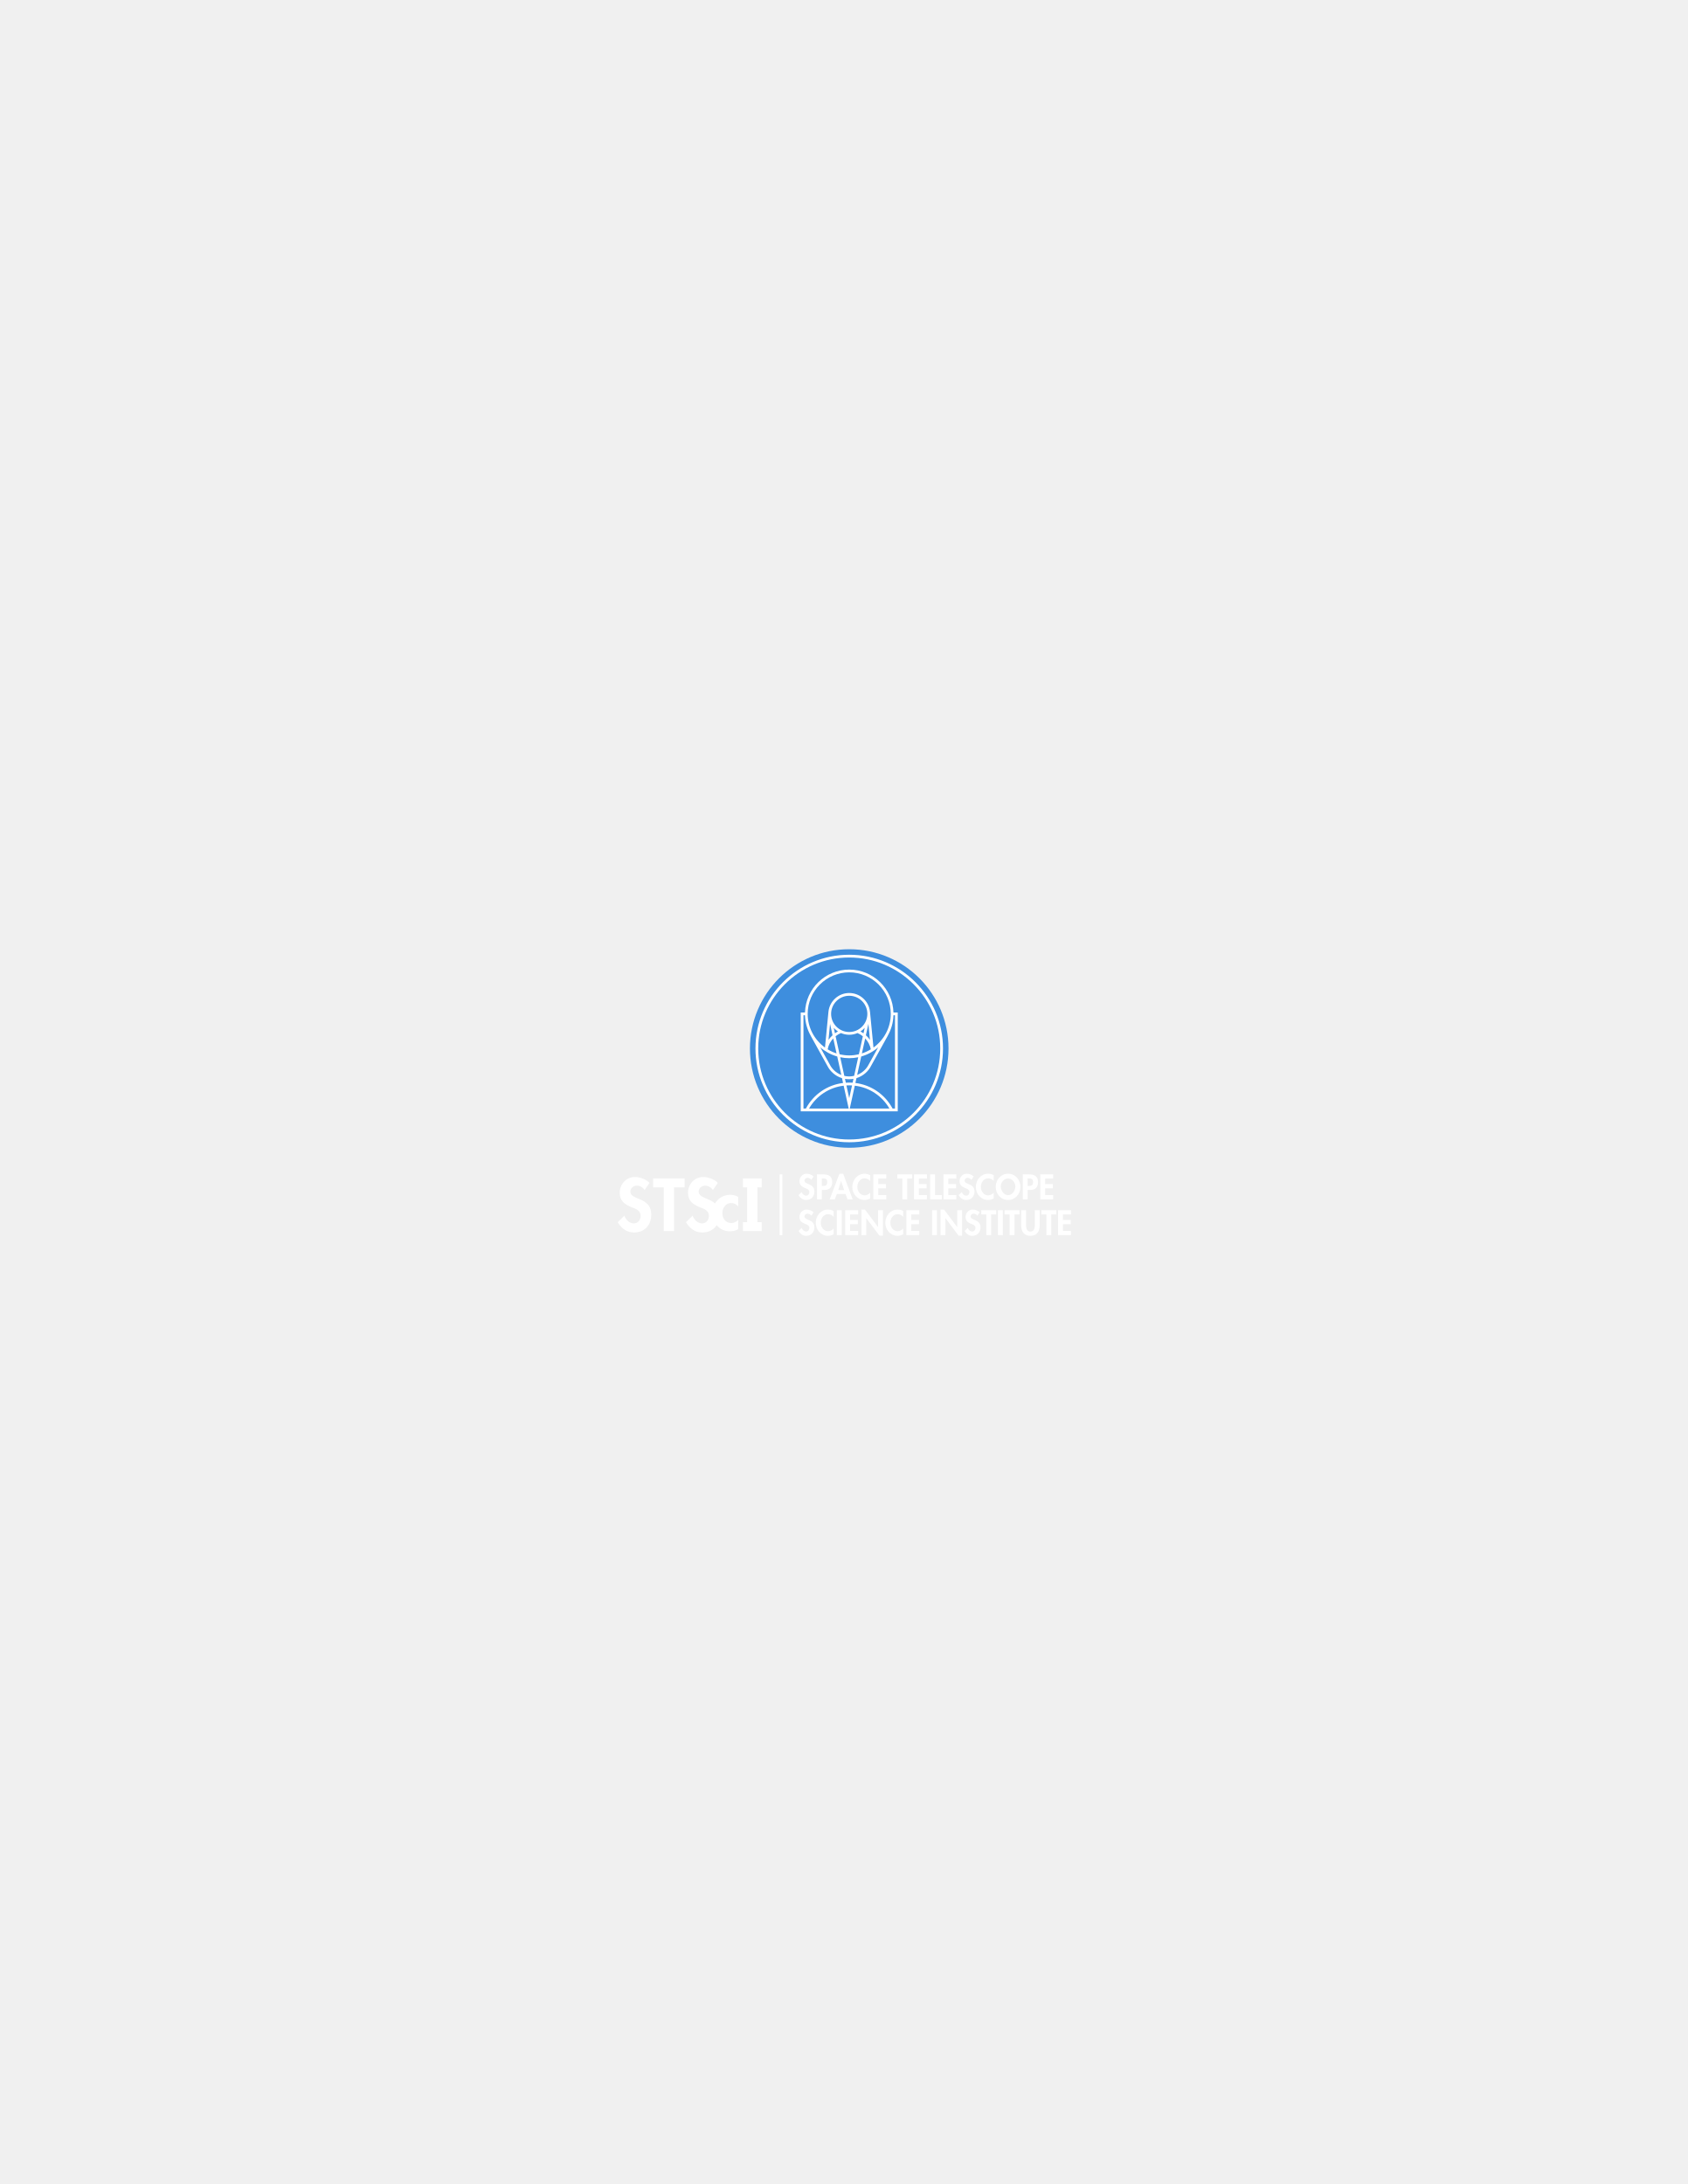
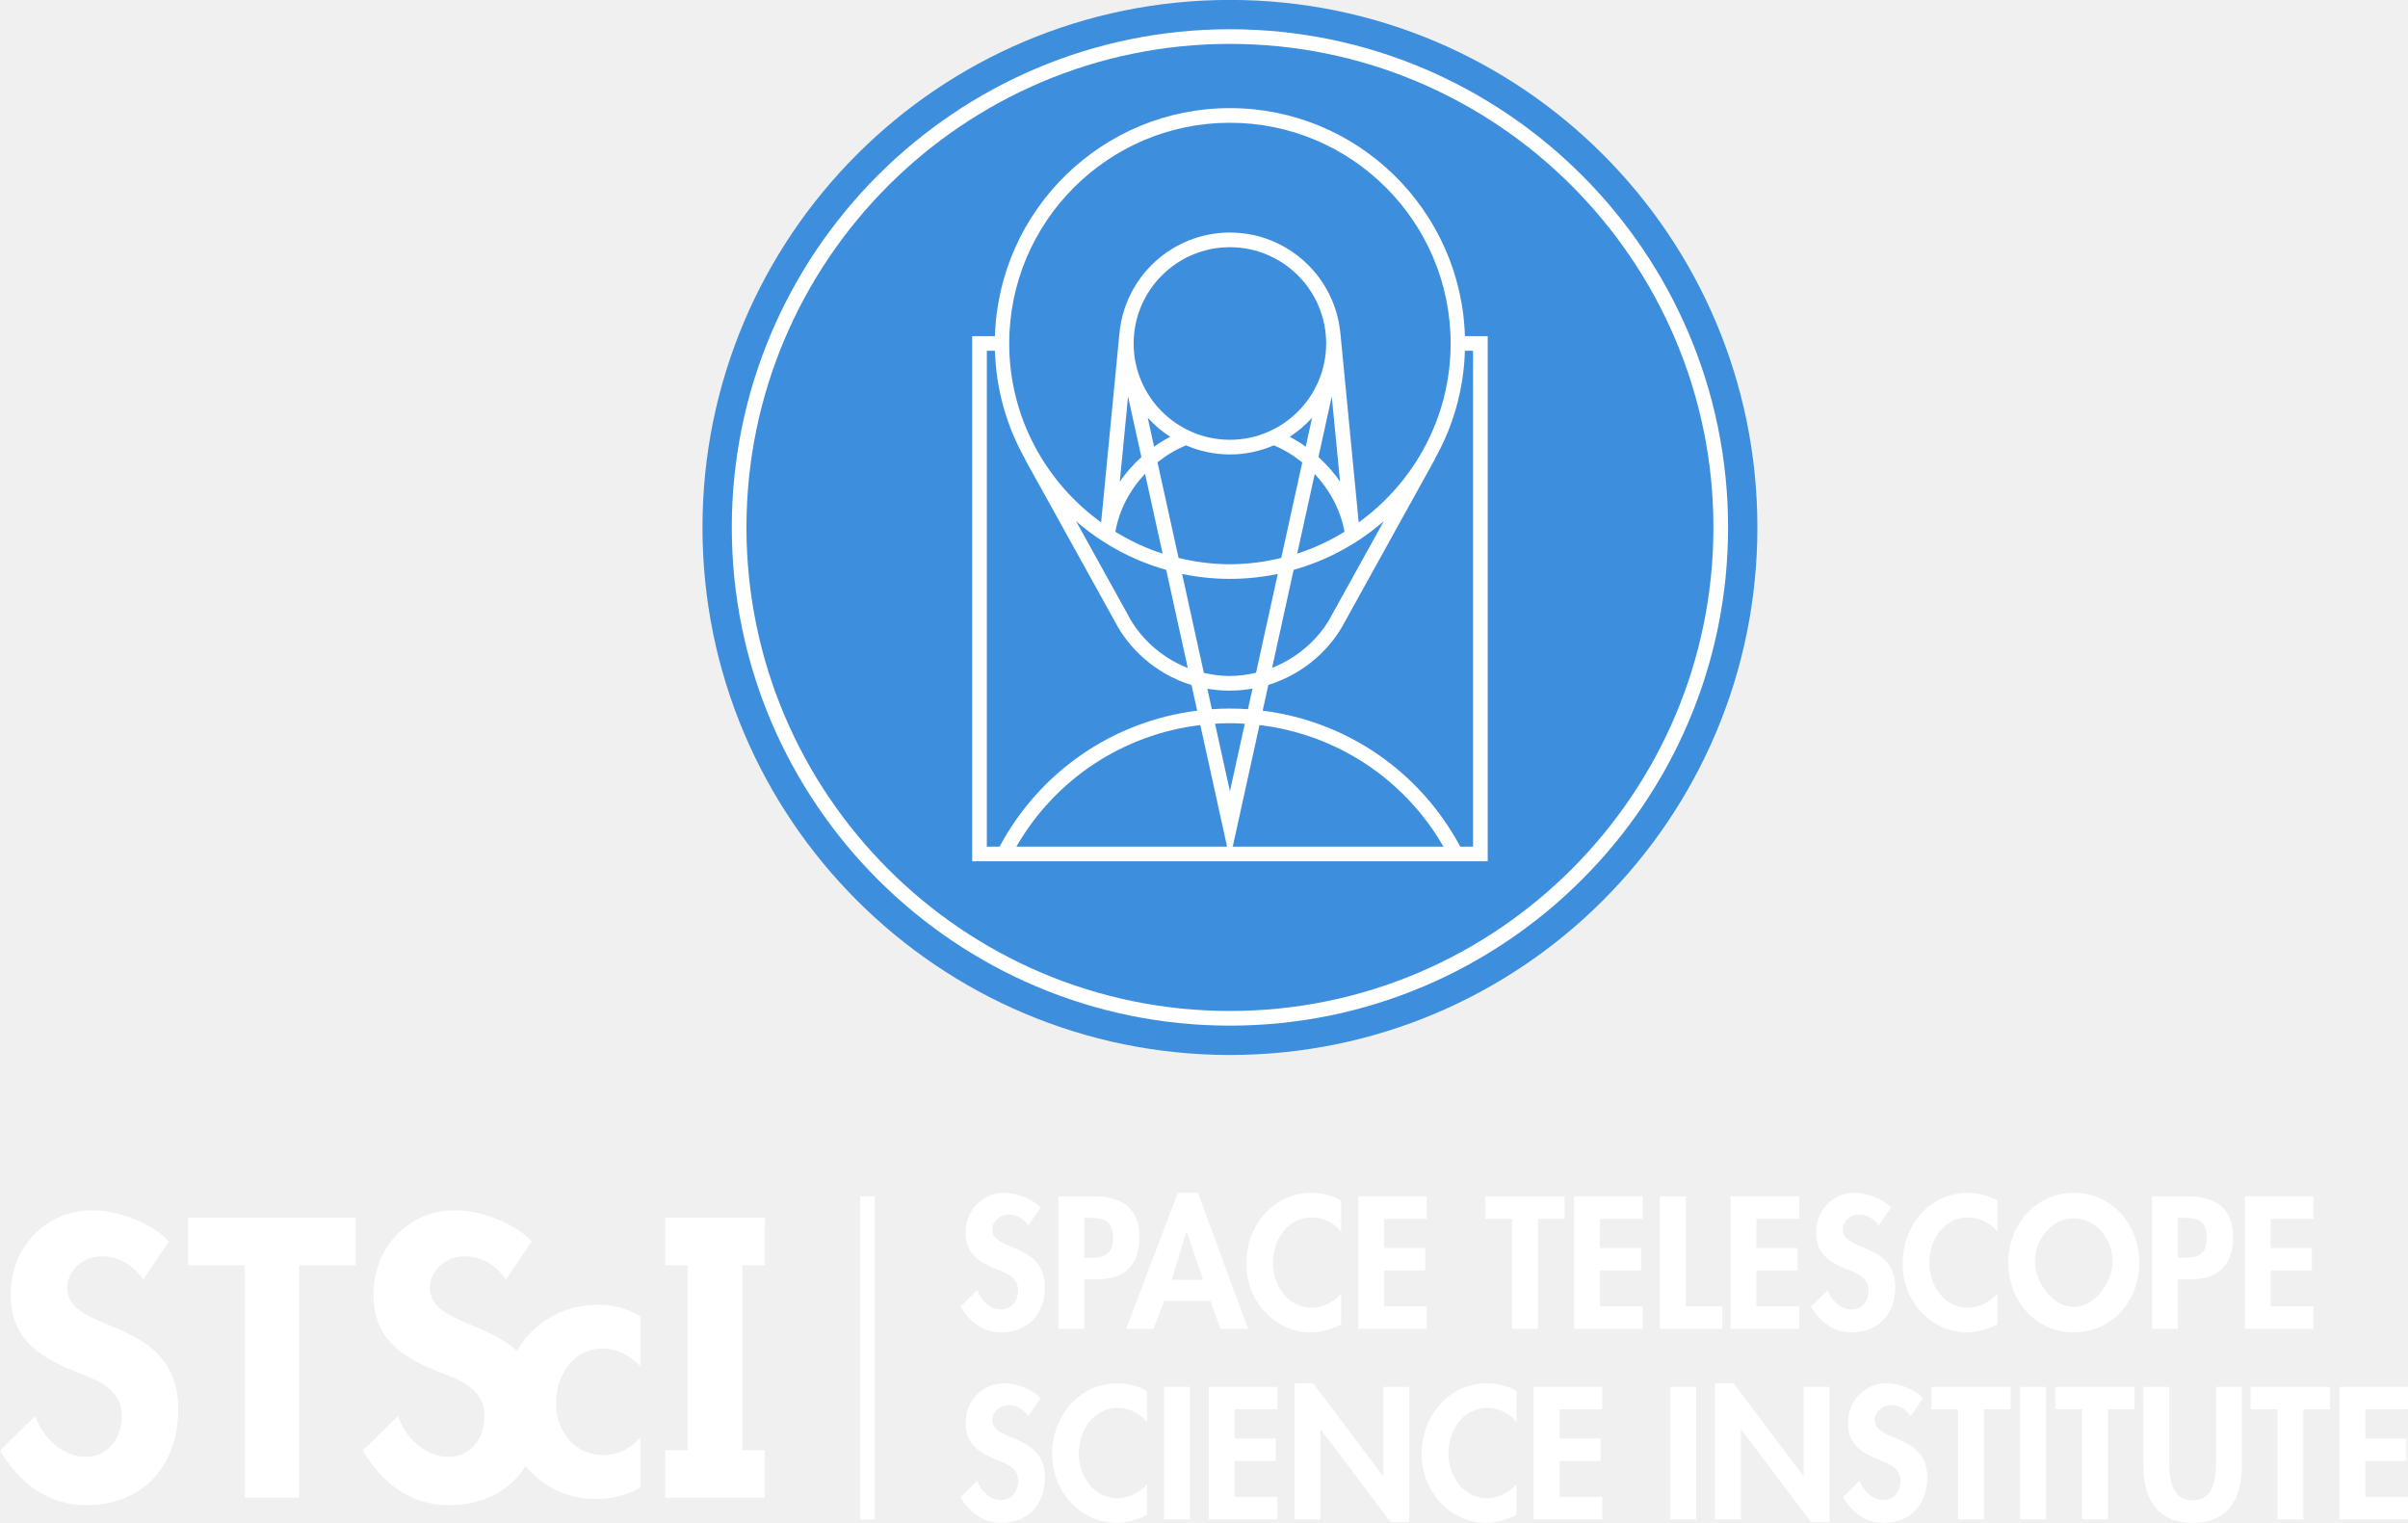
- <svg xmlns="http://www.w3.org/2000/svg" width="612" height="792" viewBox="0 0 612 792">
+ <svg xmlns="http://www.w3.org/2000/svg" viewBox="223.98 344.23 164.35 103.93">
  <g>
    <g>
      <circle fill="#3e8ede" cx="307.925" cy="380.225" r="36" />
      <path fill="#fff" d="M307.924 414.223c-18.746 0-33.997-15.252-33.997-33.998 0-18.748 15.251-34 33.997-34 18.748 0 34 15.252 34 34C341.924 398.971 326.672 414.223 307.924 414.223ZM307.924 347.225c-18.195 0-32.997 14.804-32.997 33 0 18.195 14.802 32.998 32.997 32.998 18.196 0 33-14.803 33-32.998C340.924 362.029 326.12 347.225 307.924 347.225Z" />
      <path fill="#fff" d="M323.963 367.17c-.268-8.625-7.35-15.562-16.039-15.562-8.688 0-15.77 6.938-16.038 15.562h-1.553v35.837h35.185V367.17H323.963ZM307.924 352.608c8.307 0 15.064 6.758 15.064 15.062 0 5.025-2.482 9.471-6.274 12.209l-1.255-12.963h-.004c-.38-3.82-3.612-6.816-7.531-6.816-3.92 0-7.152 2.996-7.532 6.816h-.003l-1.254 12.963c-3.793-2.738-6.274-7.184-6.274-12.209C292.86 359.366 299.617 352.608 307.924 352.608ZM307.924 398.232l-1.016-4.613c.337-.021.675-.035 1.016-.035s.679.014 1.016.035L307.924 398.232ZM309.943 393.711c5.248.627 9.888 3.667 12.557 8.296h-14.383L309.943 393.711ZM307.73 402.008h-14.382c2.669-4.629 7.308-7.669 12.556-8.296L307.73 402.008ZM307.924 392.584c-.414 0-.825.014-1.233.043l-.307-1.393c.482.08.985.127 1.514.127.009 0 .019 0 .028 0 .537-.002 1.049-.051 1.539-.135l-.308 1.4C308.749 392.598 308.338 392.584 307.924 392.584ZM307.922 390.362c-.008 0-.016 0-.024 0-.625 0-1.2-.09-1.753-.213l-1.484-6.75c1.055.219 2.146.336 3.264.336s2.209-.117 3.264-.336l-1.482 6.74C309.145 390.268 308.559 390.36 307.922 390.362ZM300.971 371.286l.91 4.135c-.555.51-1.062 1.068-1.474 1.691L300.971 371.286ZM302.314 372.737c.45.498.963.938 1.53 1.303-.384.199-.747.426-1.096.676L302.314 372.737ZM304.929 374.622c.919.398 1.932.621 2.995.621 1.064 0 2.076-.223 2.995-.621.702.291 1.354.689 1.944 1.166l-1.436 6.518c-1.126.271-2.296.43-3.504.43s-2.378-.158-3.504-.43l-1.438-6.529C303.57 375.307 304.221 374.915 304.929 374.622ZM315.441 377.108c-.411-.623-.919-1.18-1.475-1.689l.91-4.133L315.441 377.108ZM313.099 374.713c-.349-.25-.712-.475-1.095-.676.566-.363 1.08-.803 1.53-1.303L313.099 374.713ZM313.713 376.577c1.043 1.113 1.773 2.49 2.03 3.945-1.007.615-2.083 1.123-3.227 1.49L313.713 376.577ZM314.493 367.67c0 3.623-2.946 6.572-6.569 6.572s-6.57-2.949-6.57-6.572 2.947-6.57 6.57-6.57S314.493 364.047 314.493 367.67ZM302.131 376.561l1.2 5.451c-1.144-.367-2.22-.875-3.226-1.49C300.365 379.042 301.088 377.667 302.131 376.561ZM303.574 383.12l1.474 6.695c-1.978-.771-3.372-2.244-4.062-3.584l-3.562-6.432C299.184 381.325 301.273 382.471 303.574 383.12ZM312.273 383.12c2.303-.648 4.393-1.795 6.153-3.322l-3.57 6.445c-.683 1.322-2.073 2.787-4.054 3.562L312.273 383.12ZM291.333 368.17h.553c.083 2.684.82 5.203 2.069 7.402l-.013.008 6.162 11.121c.847 1.645 2.63 3.494 5.199 4.277l.386 1.75c-5.709.713-10.725 4.125-13.486 9.279h-.87V368.17ZM324.518 402.008h-.872c-2.761-5.154-7.778-8.566-13.487-9.279l.389-1.76c2.574-.789 4.354-2.629 5.191-4.254l6.168-11.135-.013-.008c1.249-2.199 1.986-4.719 2.069-7.402h.555V402.008Z" />
    </g>
    <g>
      <g>
        <g>
          <path fill="#fff" d="M233.76 431.539c-.707-.963-1.621-1.572-2.863-1.572-1.191 0-2.331.912-2.331 2.154 0 3.219 7.579 1.875 7.579 8.286 0 3.828-2.385 6.539-6.286 6.539-2.636 0-4.56-1.521-5.88-3.726l2.408-2.357c.507 1.471 1.851 2.789 3.447 2.789 1.519 0 2.458-1.294 2.458-2.764 0-1.977-1.826-2.533-3.319-3.115-2.459-1.014-4.259-2.256-4.259-5.221 0-3.168 2.356-5.727 5.575-5.727 1.699 0 4.055.836 5.219 2.127L233.76 431.539Z" />
          <path fill="#fff" d="M244.4 446.439h-3.725v-15.863h-3.854v-3.244h11.432v3.244H244.4V446.439Z" />
          <polygon fill="#fff" points="274.642 443.195 276.182 443.195 276.182 446.439 269.377 446.439 269.377 443.195 270.917 443.195 270.917 430.576 269.377 430.576 269.377 427.332 276.182 427.332 276.182 430.576 274.642 430.576" />
          <path fill="#fff" d="M265.074 436.26c1.09 0 1.851.455 2.611 1.215v-3.42c-.861-.533-1.901-.786-2.889-.786-2.438 0-4.43 1.255-5.531 3.146-2.227-2.015-5.943-2.038-5.943-4.294 0-1.242 1.141-2.154 2.331-2.154 1.243 0 2.154.609 2.863 1.572l1.749-2.586c-1.165-1.291-3.521-2.127-5.22-2.127-3.22 0-5.575 2.559-5.575 5.727 0 2.965 1.798 4.207 4.259 5.221 1.492.582 3.319 1.139 3.319 3.115 0 1.47-.94 2.764-2.459 2.764-1.597 0-2.94-1.318-3.446-2.789l-2.408 2.357c1.318 2.205 3.244 3.726 5.879 3.726 2.379 0 4.189-1.012 5.243-2.665 1.121 1.362 2.785 2.24 4.761 2.24 1.088 0 2.103-.229 3.066-.76v-3.422c-.635.711-1.521 1.191-2.484 1.191-2.029 0-3.269-1.621-3.269-3.573C261.933 438.133 263.073 436.26 265.074 436.26Z" />
        </g>
      </g>
      <g>
        <path fill="#fff" d="M294.167 427.863c-.335-.455-.768-.744-1.355-.744-.564 0-1.104.433-1.104 1.02 0 1.523 3.586.889 3.586 3.922 0 1.812-1.127 3.095-2.975 3.095-1.247 0-2.159-.72-2.782-1.763l1.14-1.115c.239.695.875 1.318 1.631 1.318.72 0 1.163-.611 1.163-1.307 0-.936-.863-1.199-1.571-1.475-1.164-.48-2.015-1.068-2.015-2.471 0-1.5 1.115-2.711 2.639-2.711.804 0 1.919.396 2.471 1.008L294.167 427.863Z" />
        <path fill="#fff" d="M297.983 434.916h-1.763v-9.043h2.398c1.895 0 3.13.755 3.13 2.807 0 1.918-1.043 2.854-2.89 2.854h-.876V434.916ZM297.983 430.07h.36c1.043 0 1.607-.229 1.607-1.403 0-1.163-.671-1.331-1.655-1.331h-.312V430.07Z" />
        <path fill="#fff" d="M303.446 433.009l-.744 1.907h-1.859l3.526-9.283h1.367l3.431 9.283h-1.884l-.695-1.907H303.446ZM304.969 428.283h-.023l-.996 3.286h2.147L304.969 428.283Z" />
        <path fill="#fff" d="M315.516 428.271c-.492-.6-1.235-.96-1.991-.96-1.691 0-2.663 1.56-2.663 3.118 0 1.523 1.008 3.047 2.651 3.047.755 0 1.511-.396 2.003-.959v2.098c-.66.312-1.319.54-2.051.54-2.543 0-4.426-2.194-4.426-4.689 0-2.566 1.811-4.833 4.461-4.833.708 0 1.403.191 2.016.527V428.271Z" />
        <path fill="#fff" d="M318.445 427.408v1.99h2.807v1.535h-2.807v2.447h2.914v1.535h-4.677v-9.043h4.677v1.535H318.445Z" />
        <path fill="#fff" d="M328.944 434.916h-1.763v-7.508h-1.823v-1.535h5.409v1.535h-1.823V434.916Z" />
        <path fill="#fff" d="M333.182 427.408v1.99h2.806v1.535h-2.806v2.447h2.914v1.535h-4.678v-9.043h4.678v1.535H333.182Z" />
        <path fill="#fff" d="M339.037 433.381h2.494v1.535h-4.257v-9.043h1.763V433.381Z" />
        <path fill="#fff" d="M343.861 427.408v1.99h2.807v1.535h-2.807v2.447h2.914v1.535h-4.678v-9.043h4.678v1.535H343.861Z" />
        <path fill="#fff" d="M352.211 427.863c-.335-.455-.768-.744-1.354-.744-.563 0-1.104.433-1.104 1.02 0 1.523 3.586.889 3.586 3.922 0 1.812-1.128 3.095-2.975 3.095-1.247 0-2.159-.72-2.782-1.763l1.14-1.115c.239.695.875 1.318 1.631 1.318.72 0 1.163-.611 1.163-1.307 0-.936-.863-1.199-1.57-1.475-1.164-.48-2.016-1.068-2.016-2.471 0-1.5 1.115-2.711 2.639-2.711.804 0 1.919.396 2.471 1.008L352.211 427.863Z" />
        <path fill="#fff" d="M360.311 428.271c-.492-.6-1.235-.96-1.991-.96-1.69 0-2.662 1.56-2.662 3.118 0 1.523 1.007 3.047 2.65 3.047.756 0 1.511-.396 2.003-.959v2.098c-.66.312-1.319.54-2.051.54-2.543 0-4.426-2.194-4.426-4.689 0-2.566 1.811-4.833 4.462-4.833.707 0 1.403.191 2.015.527V428.271Z" />
        <path fill="#fff" d="M361.046 430.382c0-2.53 1.835-4.749 4.474-4.749s4.474 2.219 4.474 4.749c0 2.591-1.835 4.773-4.474 4.773S361.046 432.973 361.046 430.382ZM362.869 430.311c0 1.367 1.151 3.105 2.65 3.105s2.65-1.738 2.65-3.105c0-1.464-1.104-2.939-2.65-2.939S362.869 428.847 362.869 430.311Z" />
        <path fill="#fff" d="M372.625 434.916h-1.764v-9.043h2.399c1.895 0 3.13.755 3.13 2.807 0 1.918-1.043 2.854-2.891 2.854h-.875V434.916ZM372.625 430.07h.359c1.044 0 1.607-.229 1.607-1.403 0-1.163-.672-1.331-1.655-1.331h-.312V430.07Z" />
        <path fill="#fff" d="M378.961 427.408v1.99h2.807v1.535h-2.807v2.447h2.914v1.535h-4.678v-9.043h4.678v1.535H378.961Z" />
        <path fill="#fff" d="M294.167 440.863c-.335-.455-.768-.744-1.355-.744-.564 0-1.104.433-1.104 1.02 0 1.523 3.586.889 3.586 3.922 0 1.812-1.127 3.095-2.975 3.095-1.247 0-2.159-.72-2.782-1.763l1.14-1.115c.239.695.875 1.318 1.631 1.318.72 0 1.163-.611 1.163-1.307 0-.936-.863-1.199-1.571-1.475-1.164-.48-2.015-1.068-2.015-2.471 0-1.5 1.115-2.711 2.639-2.711.804 0 1.919.396 2.471 1.008L294.167 440.863Z" />
        <path fill="#fff" d="M302.266 441.271c-.492-.6-1.235-.96-1.991-.96-1.691 0-2.663 1.56-2.663 3.118 0 1.523 1.007 3.047 2.651 3.047.755 0 1.511-.396 2.003-.959v2.098c-.66.312-1.319.54-2.051.54-2.542 0-4.425-2.194-4.425-4.689 0-2.566 1.811-4.833 4.461-4.833.708 0 1.403.191 2.015.527V441.271Z" />
        <path fill="#fff" d="M305.196 447.916h-1.763v-9.043h1.763V447.916Z" />
        <path fill="#fff" d="M308.244 440.408v1.99h2.806v1.535h-2.806v2.447h2.914v1.535h-4.678v-9.043h4.678v1.535H308.244Z" />
        <path fill="#fff" d="M312.337 438.633h1.271l4.762 6.32h.024v-6.08h1.763v9.223h-1.271l-4.762-6.32H314.1v6.141h-1.763V438.633Z" />
        <path fill="#fff" d="M327.489 441.271c-.491-.6-1.235-.96-1.991-.96-1.691 0-2.662 1.56-2.662 3.118 0 1.523 1.008 3.047 2.65 3.047.756 0 1.512-.396 2.003-.959v2.098c-.659.312-1.319.54-2.051.54-2.543 0-4.426-2.194-4.426-4.689 0-2.566 1.812-4.833 4.462-4.833.707 0 1.402.191 2.015.527V441.271Z" />
        <path fill="#fff" d="M330.42 440.408v1.99h2.806v1.535h-2.806v2.447h2.914v1.535h-4.678v-9.043h4.678v1.535H330.42Z" />
        <path fill="#fff" d="M339.743 447.916h-1.763v-9.043h1.763V447.916Z" />
        <path fill="#fff" d="M341.028 438.633h1.271l4.762 6.32h.024v-6.08h1.763v9.223h-1.271l-4.762-6.32h-.023v6.141h-1.763V438.633Z" />
        <path fill="#fff" d="M354.394 440.863c-.336-.455-.768-.744-1.355-.744-.563 0-1.103.433-1.103 1.02 0 1.523 3.586.889 3.586 3.922 0 1.812-1.128 3.095-2.975 3.095-1.248 0-2.159-.72-2.783-1.763l1.14-1.115c.24.695.876 1.318 1.632 1.318.719 0 1.163-.611 1.163-1.307 0-.936-.864-1.199-1.571-1.475-1.164-.48-2.016-1.068-2.016-2.471 0-1.5 1.116-2.711 2.639-2.711.804 0 1.92.396 2.471 1.008L354.394 440.863Z" />
        <path fill="#fff" d="M359.386 447.916h-1.763v-7.508H355.8v-1.535h5.409v1.535h-1.823V447.916Z" />
        <path fill="#fff" d="M363.623 447.916h-1.764v-9.043h1.764V447.916Z" />
        <path fill="#fff" d="M367.846 447.916h-1.763v-7.508h-1.823v-1.535h5.409v1.535h-1.823V447.916Z" />
        <path fill="#fff" d="M370.271 438.873h1.764v5.061c0 1.115.096 2.687 1.595 2.687s1.595-1.571 1.595-2.687v-5.061h1.764v5.408c0 2.207-.936 3.874-3.358 3.874s-3.358-1.667-3.358-3.874V438.873Z" />
        <path fill="#fff" d="M381.178 447.916h-1.763v-7.508h-1.823v-1.535h5.409v1.535h-1.823V447.916Z" />
        <path fill="#fff" d="M385.414 440.408v1.99h2.807v1.535h-2.807v2.447h2.914v1.535h-4.677v-9.043h4.677v1.535H385.414Z" />
      </g>
      <rect x="282.687" y="425.869" fill="#fff" width="1" height="22.057" />
    </g>
  </g>
</svg>
